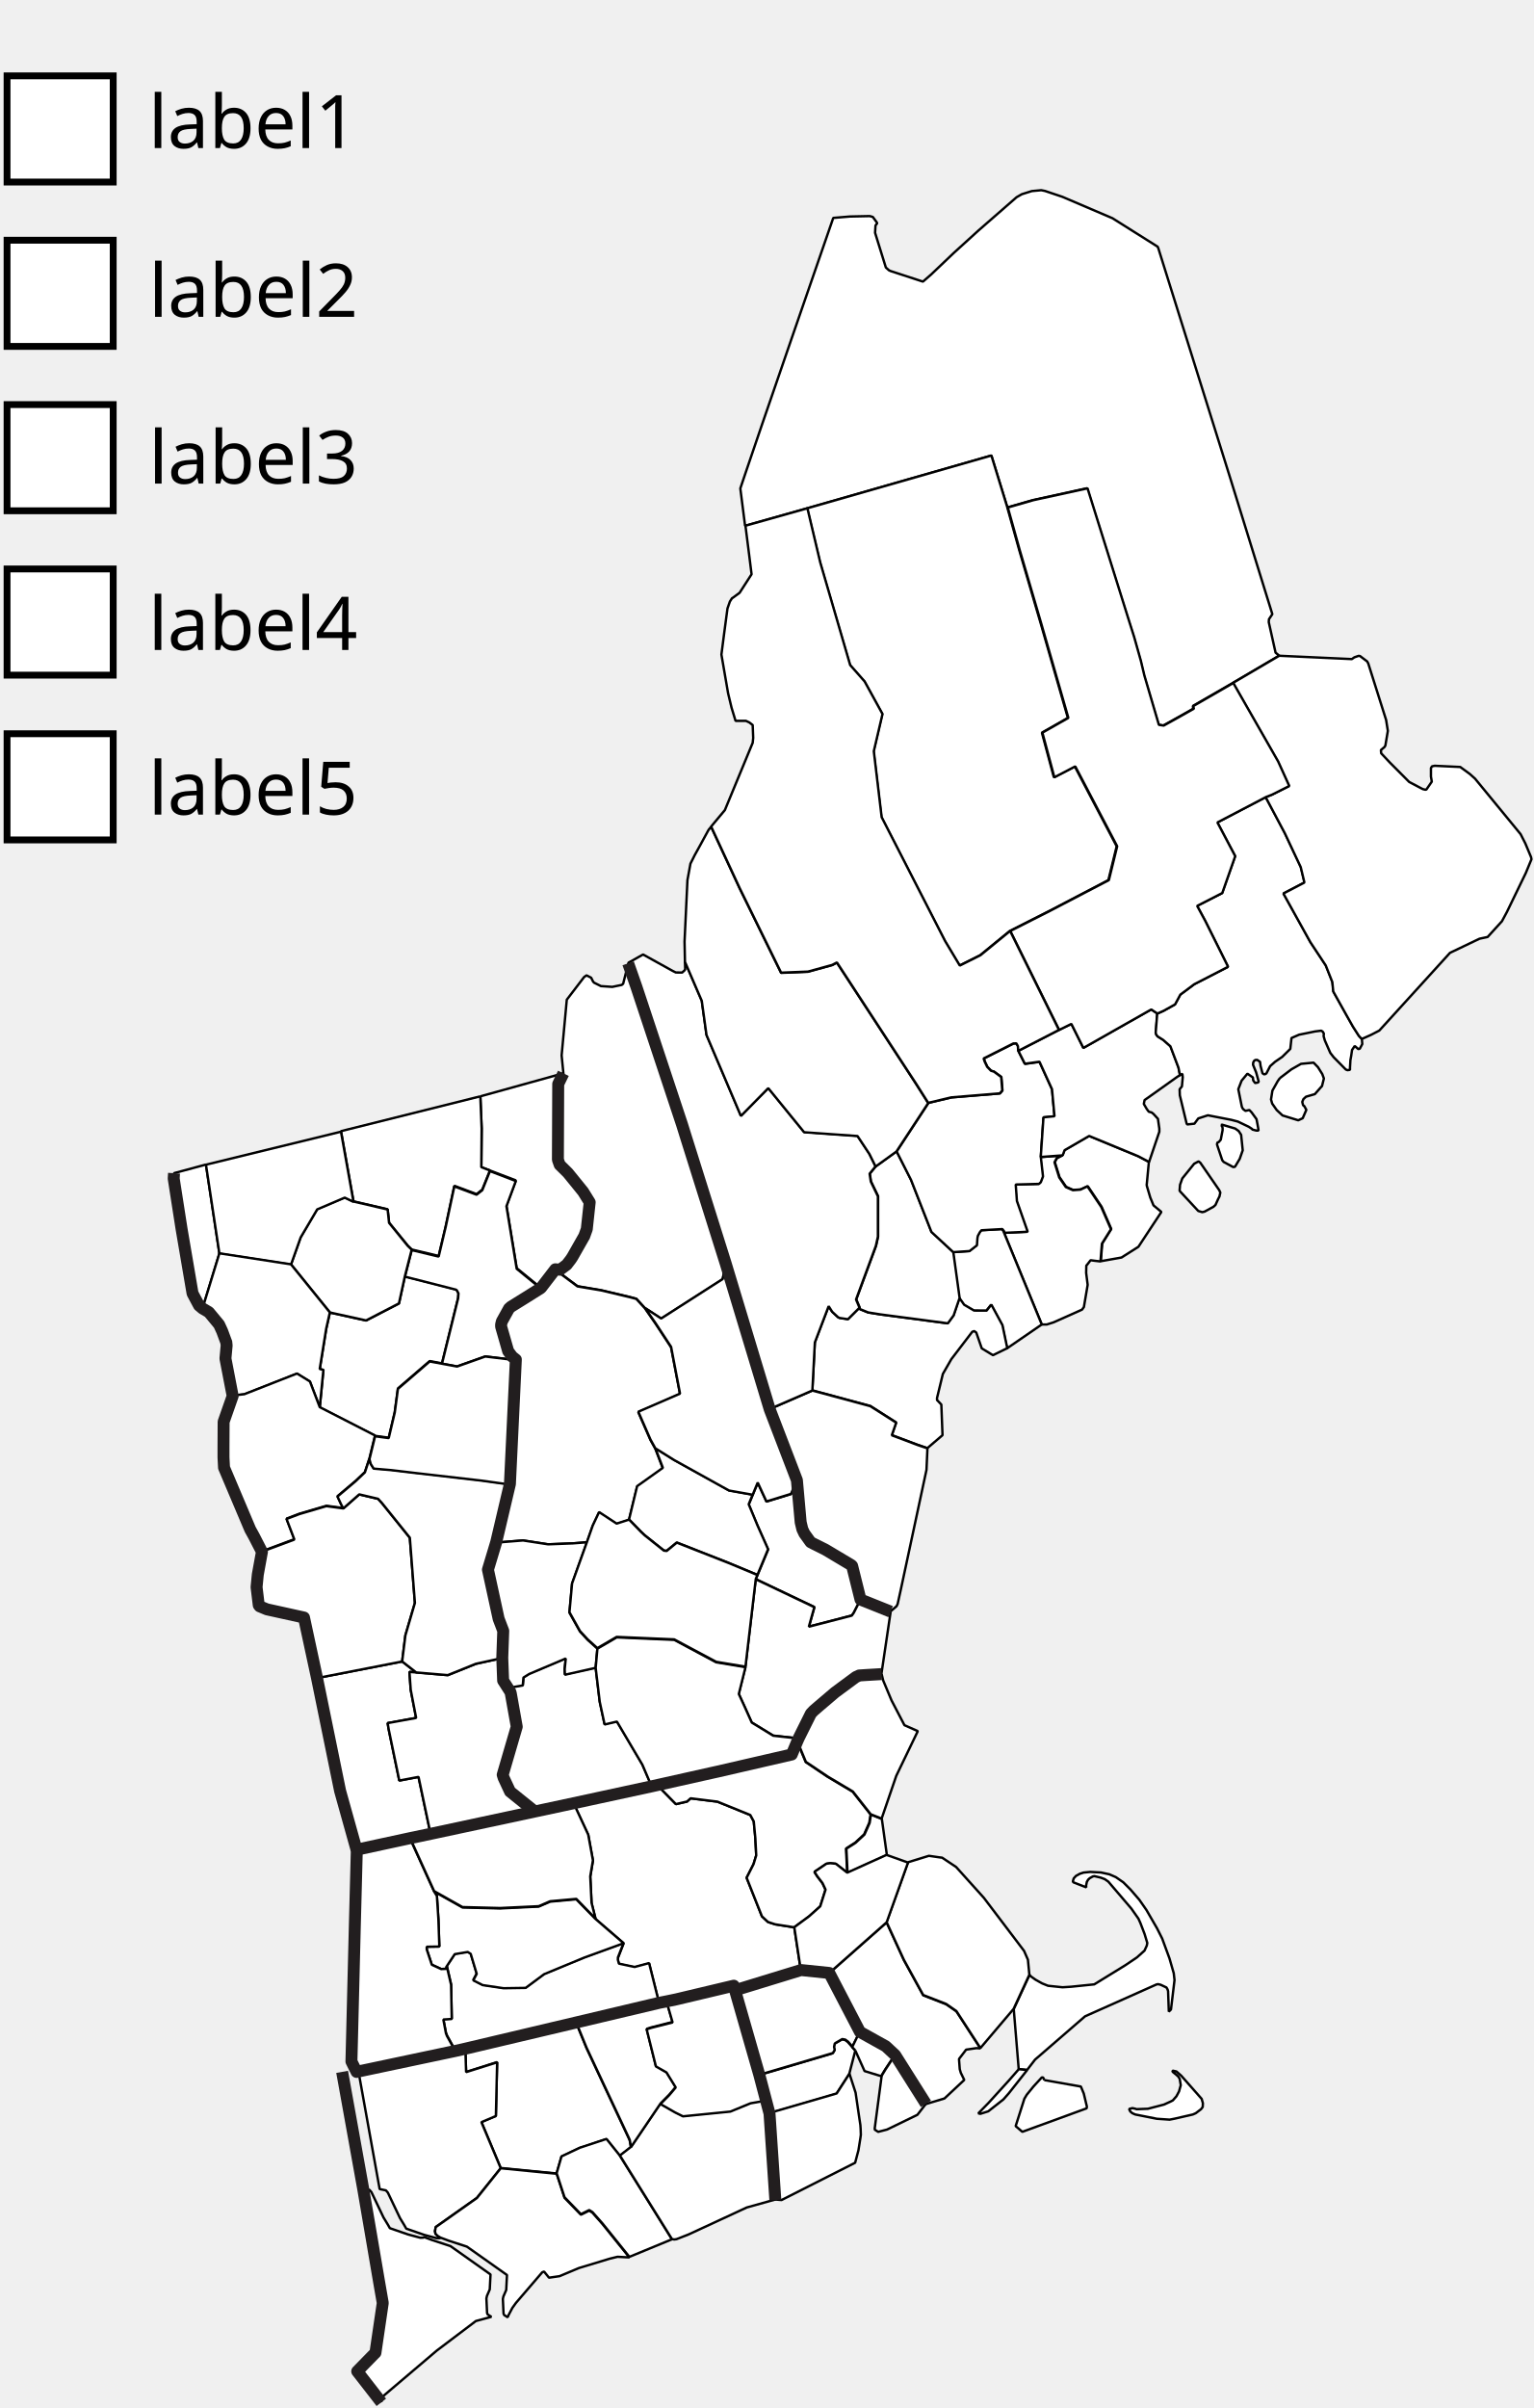
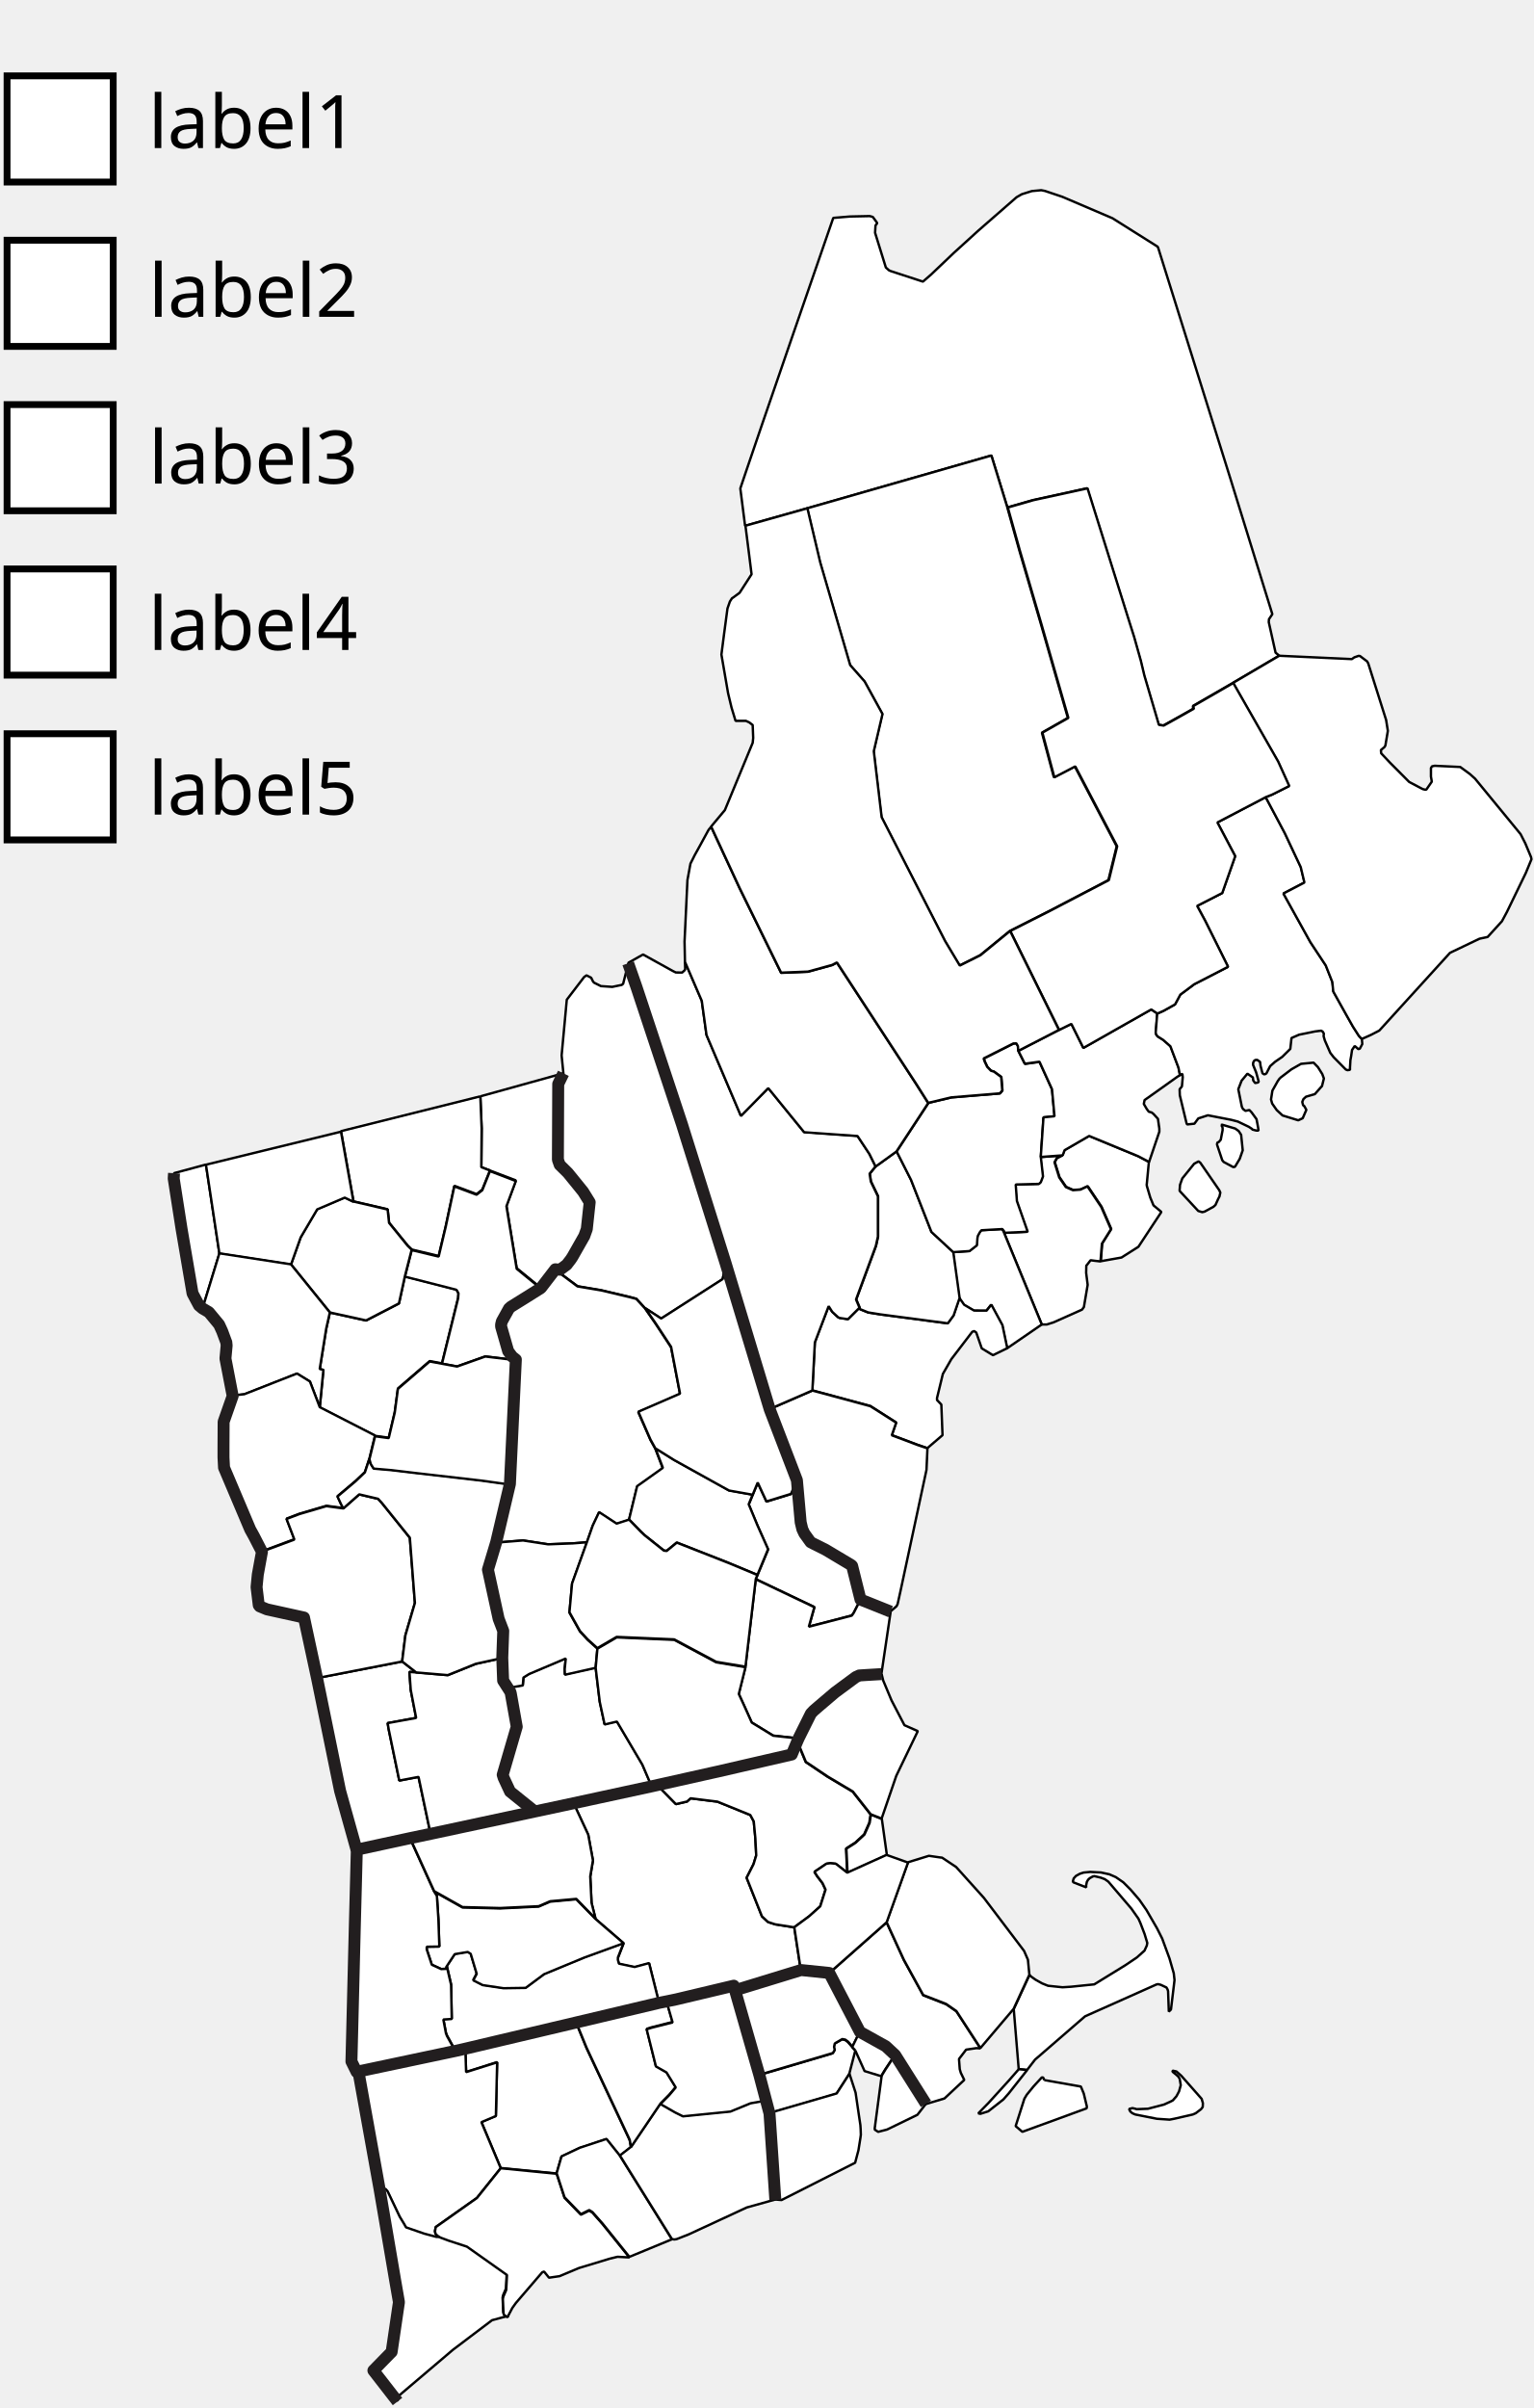
<svg xmlns="http://www.w3.org/2000/svg" id="svg9559" height="293" width="186.6" version="1.0">
  <path id="CT_Hartford" style="stroke-linejoin:bevel;stroke:#000;stroke-width:.291;fill:#fff" d="m56.64 249.3 13.48-3.187 1.26 3.082 5.166 11.02 0.093 0.207 0.157 0.867-1.35 1.051-1.638-2.046-3.257 1.077-2.215 1.048-0.591 2.046-6.807-0.669-2.349-5.599 1.761-0.748 0.154-6.533-3.777 1.193-0.09-2.805">
</path>
  <path id="CT_Litchfield" style="stroke-linejoin:bevel;stroke:#000;stroke-width:.291;fill:#fff" d="m55.43 249.6 1.208-0.274 0.09 2.805 3.777-1.193-0.154 6.533-1.761 0.748 2.349 5.599-2.899 3.62-5.011 3.542-0.09 0.501 0.061 0.311 0.238 0.239 0.355 0.221-0.052 0.079-0.393 0.009-1.499-0.402-2.203-0.762-0.244-0.431-0.527-0.867-1.47-3.085-0.236-0.274-0.762-0.157-2.57-14.27 11.79-2.494">
</path>
-   <path id="CT_Fairfield" style="stroke-linejoin:bevel;stroke:#000;stroke-width:.291;fill:#fff" d="m45.1 271.5-0.89-5.195 0.762 0.157 0.236 0.274 1.47 3.085 0.527 0.867 0.244 0.431 2.203 0.762 1.499 0.402 0.393-0.009 0.052-0.079 1.021 0.381 2.206 0.722 4.877 3.452-0.093 1.822-0.341 0.786-0.067 0.303 0.082 1.787 0.079 0.177 0.448 0.28-1.892 0.512-4.749 3.591-6.516 5.532-0.16 0.306-0.082 0.405-2.933-3.775 2.043-2.087 0.175-0.172 0.89-6.059-0.46-2.648-1.024-6.007">
+   <path id="CT_Fairfield" style="stroke-linejoin:bevel;stroke:#000;stroke-width:.291;fill:#fff" d="m47.07 271.4-0.89-5.195 0.762 0.157 0.236 0.274 1.47 3.085 0.527 0.867 0.244 0.431 2.203 0.762 1.499 0.402 0.393-0.009 0.052-0.079 1.021 0.381 2.206 0.722 4.877 3.452-0.093 1.822-0.341 0.786-0.067 0.303 0.082 1.787 0.079 0.177 0.448 0.28-1.892 0.512-4.749 3.591-6.516 5.532-0.16 0.306-0.082 0.405-2.933-3.775 2.043-2.087 0.175-0.172 0.89-6.059-0.46-2.648-1.024-6.007">
</path>
  <path id="CT_New_Haven" style="stroke-linejoin:bevel;stroke:#000;stroke-width:.291;fill:#fff" d="m67.75 264.5 0.958 2.925 1.993 2.06 1.013-0.5 0.393 0.25 1.219 1.377 3.277 4.068-1.443-0.079-0.917 0.221-3.777 1.144-2.36 0.992-1.286 0.186-0.605-0.748-0.221 0.09-3.201 3.728-0.434 0.605-0.512 0.969-0.035 0.143v0.041l-0.448-0.28-0.079-0.177-0.082-1.787 0.067-0.303 0.341-0.786 0.093-1.822-4.877-3.451-2.206-0.722-1.021-0.381-0.355-0.221-0.239-0.239-0.061-0.311 0.09-0.501 5.011-3.542 2.899-3.62 6.807 0.669">
</path>
  <path id="CT_Middlesex" style="stroke-linejoin:bevel;stroke:#000;stroke-width:.291;fill:#fff" d="m75.45 262.3 6.336 10.17-5.183 2.139-3.277-4.068-1.219-1.377-0.393-0.25-1.013 0.501-1.993-2.06-0.958-2.925 0.591-2.046 2.215-1.048 3.257-1.077 1.638 2.046">
</path>
  <path id="CT_New_London" style="stroke-linejoin:bevel;stroke:#000;stroke-width:.291;fill:#fff" d="m93.65 257.1 0.71 10.53-3.475 0.972-7.072 3.277-1.481 0.579-0.277 0.038-0.273-0.052-6.336-10.17 1.35-1.051 3.58-5.285 1.784 1.021 0.958 0.474 5.771-0.579 2.453-1.007 1.892-0.329 0.416 1.574">
</path>
  <path id="CT_Tolland" style="stroke-linejoin:bevel;stroke:#000;stroke-width:.291;fill:#fff" d="m81.13 243.5 0.731 2.529-2.59 0.655-0.565 0.183 1.126 4.514 1.286 0.733 1.126 1.825-0.797 0.943-1.065 1.077-3.58 5.285-0.157-0.867-0.093-0.207-5.166-11.02-1.26-3.082 10.09-2.389 0.917-0.18">
</path>
  <path id="CT_Windham" style="stroke-linejoin:bevel;stroke:#000;stroke-width:.291;fill:#fff" d="m89.47 242.2 2.954 10.3 0.815 3.096-1.892 0.329-2.453 1.007-5.771 0.579-0.958-0.474-1.784-1.021 1.065-1.077 0.797-0.943-1.126-1.825-1.286-0.733-1.126-4.514 0.565-0.183 2.59-0.655-0.731-2.529 1.155-0.239 7.002-1.665 0.183 0.55">
</path>
  <path id="MA_Worcester" style="stroke-linejoin:bevel;stroke:#000;stroke-width:.291;fill:#fff" d="m80.13 217.2 0.116 0.262 2.02 2.058 1.353-0.314 0.436-0.393 2.186 0.274 1.074 0.131 4.002 1.627 0.422 0.777 0.195 2.046 0.105 2.095-0.326 1.065-0.841 1.653 1.863 4.694 0.733 0.684 0.867 0.285 2.334 0.37 0.797 5.233-8 2.453-0.183-0.55-7.002 1.665-1.155 0.239-0.917 0.18-1.208-4.813-1.758 0.471-1.915-0.405-0.128-0.474 0.009-0.285 0.693-1.772-3.419-2.951-0.486-1.929-0.157-3.213 0.326-1.953-0.573-3.123-1.787-3.844 9.519-2.06 0.803-0.18">
</path>
  <path id="MA_Middlesex" style="stroke-linejoin:bevel;stroke:#000;stroke-width:.291;fill:#fff" d="m97.02 211.9 1.042 2.506 2.674 1.796 3.041 1.81 2.177 2.768-0.157 1.01-0.629 1.414-1.077 1.001-1.126 0.719 0.143 2.951-1.324-1.036-0.079-0.052-0.669-0.064-0.457 0.064-1.458 0.984 0.343 0.538 0.64 0.838 0.37 0.789-0.646 2.034-1.347 1.205-1.813 1.339-2.334-0.37-0.867-0.285-0.733-0.684-1.863-4.694 0.841-1.653 0.326-1.065-0.105-2.095-0.195-2.046-0.422-0.777-4.002-1.627-1.074-0.131-2.186-0.274-0.436 0.393-1.353 0.314-2.02-2.058-0.116-0.262 6.635-1.484 0.407-0.09 0.116-0.025 9.054-2.087 0.678-1.612">
</path>
  <path id="MA_Nantucket" style="stroke-linejoin:bevel;stroke:#000;stroke-width:.291;fill:#fff" d="m142.5 255.7 0.247-0.131 0.436-0.501 0.314-0.588 0.21-0.762-0.128-0.76-0.149-0.262-0.288-0.265-0.265-0.21-0.154-0.131-0.025-0.143 0.486 0.105 0.576 0.509 2.491 2.823 0.149 0.524-0.016 0.393-0.009 0.079-0.198 0.262-0.643 0.486-0.355 0.157-2.226 0.512-0.602 0.116-1.551-0.105-2.637-0.524-0.352-0.157-0.25-0.21-0.145-0.303 0.407-0.105 0.355 0.079 0.157 0.052 1.377-0.052 1.953-0.509 0.841-0.381">
</path>
  <path id="MA_Barnstable" style="stroke-linejoin:bevel;stroke:#000;stroke-width:.291;fill:#fff" d="m125.3 240.3 0.183 0.195 0.553 0.393 0.797 0.445 0.722 0.291 1.761 0.183 1.056-0.067 2.808-0.288 3.792-2.334 1.403-0.946 0.92-0.824 0.282-0.617 0.058-0.317-0.329-1.088-0.512-1.339-0.236-0.524-0.864-1.231-2.803-3.28-0.436-0.303-0.486-0.183-0.774-0.183-0.195 0.041-0.367 0.207-0.201 0.186-0.157 0.277-0.09 0.457 0.025 0.198-1.548-0.602-0.09-0.108 0.105-0.378 0.277-0.303 0.471-0.262 0.457-0.146 0.809-0.079 1.301 0.067 1.027 0.224 0.783 0.341 0.908 0.629 0.864 0.864 1.088 1.26 0.867 1.246 1.298 2.244 0.62 1.234 0.89 2.424 0.518 1.798 0.093 0.827-0.431 3.582-0.262 0.259-0.09-2.491-0.064-0.21-0.134-0.236-0.696-0.329-0.326-0.079-0.198 0.041-8.344 3.722-0.352 0.16-6.076 5.259-0.969 1.26-1.021-0.105-0.605-7.305 1.918-4.159">
</path>
  <path id="MA_Suffolk" style="stroke-linejoin:bevel;stroke:#000;stroke-width:.291;fill:#fff" d="m106 220.8 1.327 0.527 0.614 4.406-4.787 2.162-0.143-2.951 1.126-0.719 1.077-1.001 0.629-1.414 0.157-1.01">
</path>
  <path id="MA_Bristol" style="stroke-linejoin:bevel;stroke:#000;stroke-width:.291;fill:#fff" d="m100.9 240.1 7.005-6.19 2.11 4.601 2.351 4.278 2.791 1.088 1.246 0.864 2.925 4.502-0.498-0.029-1.246 0.183-0.509 0.669-0.306 0.396-0.05 0.09 0.09 1.219 0.128 0.445 0.422 0.867-2.413 2.255-2.284 0.684-3.748-5.943-1.141-1.062-3.137-1.746-3.737-7.174">
</path>
  <path id="MA_Plymouth" style="stroke-linejoin:bevel;stroke:#000;stroke-width:.291;fill:#fff" d="m110.5 226.6 2.555-0.789 1.339 0.195 0.265 0.029 0.221 0.145 1.49 0.995 3.376 3.751 4.889 6.452 0.471 1.077 0.175 1.825-1.918 4.159-4.039 4.761-2.925-4.502-1.246-0.864-2.791-1.088-2.351-4.278-2.11-4.601 2.599-7.267">
</path>
  <path id="MA_Norfolk" style="stroke-linejoin:bevel;stroke:#000;stroke-width:.291;fill:#fff" d="m107.9 225.7 2.613 0.931-2.599 7.267-7.005 6.19-3.44-0.355-0.797-5.233 1.813-1.339 1.347-1.205 0.646-2.034-0.37-0.789-0.64-0.838-0.343-0.538 1.458-0.984 0.457-0.064 0.669 0.064 0.079 0.052 1.324 1.036 4.787-2.162">
</path>
  <path id="MA_Essex" style="stroke-linejoin:bevel;stroke:#000;stroke-width:.291;fill:#fff" d="m107.3 203.7 0.195 0.786 1.01 2.413 1.572 3.018 1.627 0.722-2.622 5.442-1.781 5.198-1.327-0.527-2.177-2.768-3.041-1.81-2.674-1.796-1.042-2.506 0.175-0.396 1.481-2.974 0.355-0.37 0.64-0.55 1.941-1.653 2.529-1.877h0.009l0.215-0.09 0.183-0.093 0.797-0.052 1.932-0.116">
</path>
  <path id="MA_Hampden" style="stroke-linejoin:bevel;stroke:#000;stroke-width:.291;fill:#fff" d="m75.9 236.4-0.693 1.772-0.009 0.285 0.128 0.474 1.915 0.405 1.758-0.471 1.208 4.813-10.09 2.389-13.48 3.187-1.208 0.274-1.024-1.848-0.131-0.341-0.314-1.668 1.024-0.064-0.082-4.159-0.524-2.255 0.972-1.47 1.583-0.262 0.358 0.224 0.733 2.439-0.419 0.786 1.141 0.579 2.544 0.381 2.692-0.041 2.241-1.665 4.892-2.023 4.787-1.743">
</path>
  <path id="MA_Hampshire" style="stroke-linejoin:bevel;stroke:#000;stroke-width:.291;fill:#fff" d="m72.48 233.5 3.419 2.951-4.787 1.743-4.892 2.023-2.241 1.665-2.692 0.041-2.544-0.381-1.141-0.579 0.419-0.786-0.733-2.439-0.358-0.224-1.583 0.262-0.972 1.47-0.09 0.314-0.591 0.025-1.141-0.524-0.617-1.863v-0.329l1.534-0.025-0.116-3.344-0.183-2.808-0.332-0.535 3.454 1.941 4.572 0.116 4.703-0.224 1.385-0.602 3.19-0.288 2.337 2.401">
</path>
  <path id="MA_Berkshire" style="stroke-linejoin:bevel;stroke:#000;stroke-width:.291;fill:#fff" d="m43.4 225.1 6.504-1.406 2.936 6.469 0.332 0.535 0.183 2.808 0.116 3.344-1.534 0.025v0.329l0.617 1.863 1.141 0.524 0.591-0.025 0.09-0.314 0.524 2.255 0.082 4.159-1.024 0.064 0.314 1.668 0.131 0.341 1.024 1.848-11.79 2.494-0.262 0.064-0.629-1.272 0.413-16.55 0.241-9.22">
</path>
  <path id="MA_Franklin" style="stroke-linejoin:bevel;stroke:#000;stroke-width:.291;fill:#fff" d="m65.08 220.4 4.723-1.01 1.787 3.844 0.573 3.123-0.326 1.953 0.157 3.213 0.486 1.929-2.337-2.401-3.19 0.288-1.385 0.602-4.703 0.224-4.572-0.116-3.454-1.941-2.936-6.469 2.494-0.524 12.68-2.715">
</path>
  <path id="MA_Dukes" style="stroke-linejoin:bevel;stroke:#000;stroke-width:.291;fill:#fff" d="m127.1 253.1 4.45 0.786 0.352 0.853 0.378 1.574-0.025 0.224-7.828 2.858-0.815-0.693 1.062-3.332 0.291-0.486 0.812-0.998 1.019-1.112 0.16 0.009 0.146 0.314m-2.087-1.219-2.241 2.835-0.658 0.745-1.836 1.443-0.958 0.303-0.259-0.052 1.269-1.298 2.468-2.715 1.193-1.365 1.021 0.105">
</path>
  <path id="ME_Aroostook" style="stroke-linejoin:bevel;stroke:#000;stroke-width:.291;fill:#fff" d="m122.6 61.75-1.944-6.321-22.43 6.426-7.543 2.124-0.565-4.432-0.012-0.116 0.029-0.093 0.681-2.02 1.912-5.614 3.702-10.76 4.985-14.43 2.031-0.169 2.415-0.052 0.367 0.105 0.442 0.602 0.093 0.16-0.183 0.247-0.025 0.041-0.052 0.876 1.312 4.226 0.381 0.341 0.21 0.093 3.923 1.283 1.007-0.876 2.73-2.599 3.015-2.741 4.645-4.054 0.643-0.367 1.219-0.381 1.141-0.105 0.46 0.093 2.098 0.707 6.111 2.61 5.497 3.463 0.079 0.183 8.748 27.95 5.131 16.58-0.41 0.614-0.025 0.355 0.827 3.713 0.445 0.367-5.649 3.318-4.843 2.794-0.009 0.131 0.064 0.195-1.788 1.013-1.889 1.048-0.588-0.09-1.77-6.01-0.422-1.769-0.812-2.884-0.789-2.494-4.892-15.62-6.597 1.441-3.105 0.89">
</path>
  <path id="ME_Piscataquis" style="stroke-linejoin:bevel;stroke:#000;stroke-width:.291;fill:#fff" d="m122.6 61.75 1.467 5.247 2.622 8.946 3.28 11.41-3.16 1.796 1.455 5.43 2.546-1.327 5.099 9.72-1.01 4.118-7.107 3.713-4.895 2.479-3.606 2.951-2.517 1.26-1.784-2.977-7.727-15.08-0.955-8.029 1.059-4.525-2.177-3.961-1.758-1.993-3.646-12.5-1.557-6.574 22.43-6.426 1.944 6.321">
</path>
  <path id="ME_Knox" style="stroke-linejoin:bevel;stroke:#000;stroke-width:.291;fill:#fff" d="m148.3 145.8-0.367 0.815-0.247 0.224-1.077 0.588-0.288 0.067-0.483-0.146-2.203-2.372-0.07-0.105 0.055-0.71 0.277-0.774 1.441-1.784 0.535-0.288 0.21 0.157 2.299 3.332 0.14 0.303-0.108 0.495-0.114 0.198m-18.99-5.233 0.236-0.629 2.989-1.732 5.969 2.465 1.324 0.696-0.248 2.625-0.02 0.154 0.02 0.16 0.416 1.403 0.393 0.957 0.96 0.8-2.794 4.237-2.06 1.31-2.52 0.448 0.175-2.165 1.1-1.758-1.179-2.701-1.682-2.509-0.853 0.396-0.917 0.067-0.864-0.381-0.803-1.17-0.576-1.848 0.265-0.483 0.669-0.343">
</path>
  <path id="ME_Lincoln" style="stroke-linejoin:bevel;stroke:#000;stroke-width:.291;fill:#fff" d="m122.2 150 2.808-0.128-1.312-3.74-0.146-2.008 2.835-0.076 0.221-0.21 0.265-0.696-0.265-2.349 2.666-0.198-0.669 0.343-0.265 0.483 0.576 1.848 0.803 1.17 0.864 0.381 0.917-0.067 0.853-0.396 1.682 2.509 1.179 2.701-1.1 1.758-0.175 2.165-0.681-0.079-0.524-0.067-0.405 0.524-0.114 0.131-0.02 0.882 0.183 1.455-0.457 2.701-0.224 0.314-3.463 1.548-0.827 0.262h-0.617l-4.589-11.16">
</path>
  <path id="ME_Sagadahoc" style="stroke-linejoin:bevel;stroke:#000;stroke-width:.291;fill:#fff" d="m122.2 150 4.589 11.16-4.237 2.913-0.588-2.805-1.35-2.494-0.579 0.733-1.519-0.009-1.211-0.71-0.588-0.838-0.771-5.599 1.991-0.131 0.893-0.698 0.064-0.89 0.052-0.262 0.236-0.434 0.195-0.248 2.544-0.146 0.201 0.25 0.079 0.207">
</path>
  <path id="ME_Cumberland" style="stroke-linejoin:bevel;stroke:#000;stroke-width:.291;fill:#fff" d="m104.6 159.1-0.016 0.079 0.079 0.116 0.972 0.393 1.484 0.239 8.21 1.086 0.707-0.969 0.722-2.124 0.588 0.838 1.211 0.71 1.519 0.009 0.579-0.733 1.35 2.494 0.588 2.805-1.743 0.853-1.362-0.827-0.669-1.929-0.253-0.18-0.236 0.09-2.544 3.329-1.033 1.799-0.71 2.925v0.25l0.524 0.55 0.145 3.725-1.839 1.574-1.164-0.393-3.175-1.196 0.535-1.534-3.143-2.005-7.06-1.903 0.303-5.85 1.679-4.406 0.431 0.681 0.71 0.658 0.183 0.09 1.024 0.157 1.406-1.403">
</path>
  <path id="ME_York" style="stroke-linejoin:bevel;stroke:#000;stroke-width:.291;fill:#fff" d="m98.87 169.2 7.06 1.903 3.143 2.005-0.535 1.534 3.175 1.196 1.164 0.393-0.116 2.61-3.163 14.75-0.352 1.589-0.131 0.262-0.698 0.602-3.67-1.47-1.019-4.092-0.082-0.09-3.172-1.892-1.315-0.655-0.483-0.25-0.762-1.059-0.248-0.527-0.201-0.838-0.457-5.116-3.306-8.617 5.169-2.244">
</path>
  <path id="ME_Androscoggin" style="stroke-linejoin:bevel;stroke:#000;stroke-width:.291;fill:#fff" d="m106.6 141.9 2.532-1.825 1.758 3.475 2.477 6.321 2.654 2.456 0.771 5.599-0.722 2.124-0.707 0.969-8.21-1.086-1.484-0.239-0.972-0.393-0.079-0.116 0.016-0.079-0.422-0.998 2.413-6.53 0.248-1.118v-4.907l-0.864-1.793-0.145-0.96 0.736-0.902">
</path>
  <path id="ME_Oxford" style="stroke-linejoin:bevel;stroke:#000;stroke-width:.291;fill:#fff" d="m83.37 117 2.046 4.749 0.576 4.159 4.188 9.848 3.329-3.382 4.368 5.363 6.493 0.46 1.443 2.177 0.76 1.537-0.736 0.902 0.146 0.96 0.864 1.793v4.907l-0.248 1.118-2.413 6.53 0.422 0.998-1.406 1.403-1.024-0.157-0.183-0.09-0.71-0.658-0.431-0.681-1.679 4.406-0.303 5.85-5.169 2.244-5.361-17.75-4.921-15.65-0.393-1.26-5.55-16.74-1.01-2.884 1.798-1.01 3.62 2.005 0.367 0.183 0.762 0.009h0.009l0.314-0.288 0.055-0.143-0.029-0.92">
</path>
  <path id="ME_Kennebec" style="stroke-linejoin:bevel;stroke:#000;stroke-width:.291;fill:#fff" d="m113 134.2 2.805-0.669 5.905-0.486 0.3-0.352-0.134-1.641-0.89-0.655-0.352-0.105-0.46-0.474-0.303-0.629-0.131-0.393 3.62-1.825 0.367-0.009 0.186 0.341 0.035 0.576 0.794 1.574 1.778-0.248 1.525 3.344 0.303 3.291-1.342 0.131-0.329 4.828 0.265 2.349-0.265 0.696-0.221 0.21-2.835 0.076 0.146 2.008 1.312 3.74-2.808 0.128-0.079-0.206-0.201-0.25-2.544 0.146-0.195 0.247-0.236 0.434-0.052 0.262-0.064 0.89-0.893 0.698-1.991 0.131-2.654-2.456-2.477-6.321-1.758-3.475 3.871-5.902">
</path>
  <path id="ME_Waldo" style="stroke-linejoin:bevel;stroke:#000;stroke-width:.291;fill:#fff" d="m128.9 125.3 1.496-0.736 1.458 2.925 8.262-4.682 0.748 0.498-0.186 2.337 0.055 0.21 0.166 0.236 0.687 0.431 0.882 0.777 0.981 2.596 0.143 0.722 0.025 0.21-0.326 0.195-2.817 2.008-1.17 0.827-0.093 0.474 0.352 0.602 0.253 0.341 0.352 0.093 0.224 0.183 0.538 0.588 0.169 1.193v0.381l-1.246 3.673-1.324-0.696-5.969-2.465-2.989 1.732-0.236 0.629-2.666 0.198 0.329-4.828 1.342-0.131-0.303-3.291-1.525-3.344-1.778 0.248-0.794-1.574 4.959-2.555">
</path>
  <path id="ME_Hancock" style="stroke-linejoin:bevel;stroke:#000;stroke-width:.291;fill:#fff" d="m148.6 136.9 0.131-0.052 0.224 0.064 1.377 0.407 0.422 0.303 0.3 0.457 0.195 1.889-0.364 1.036-0.541 0.905-0.079 0.079-0.183 0.013-1.152-0.617-0.172-0.21-0.602-1.796-0.038-0.146 0.05-0.21 0.172-0.067 0.236-0.277 0.224-1.164v-0.265l-0.067-0.233-0.131-0.119m7.177-5.719 1.394-1.062 1.173-0.669 1.525-0.146 0.025 0.025 0.509 0.524 0.527 0.841 0.195 0.538-0.221 0.89-0.012 0.041-0.105 0.105-0.76 0.864-1.077 0.314-0.314 0.291-0.143 0.341 0.084 0.352 0.073 0.116 0.079 0.029 0.262 0.471-0.445 1.021-0.541 0.25-1.912-0.588-0.71-0.658-0.55-0.786-0.143-0.501 0.169-1.074 0.655-1.167 0.265-0.367m-14.94-7.846 0.736-0.326 1.414-0.789 0.646-1.193 1.688-1.26 4.121-2.124-2.782-5.588-0.984-1.822 3.056-1.563 1.577-4.485-2.168-4.106 5.916-3.094 2.334 4.391 1.941 4.132 0.448 1.877-2.558 1.336 3.28 5.916 1.874 2.835 0.8 2.02 0.116 1.152 1.612 2.887 0.777 1.377 0.722 1.129 0.341 0.367 0.052 0.643-0.303 0.565-0.183 0.05-0.143-0.131-0.291-0.248-0.326 0.483-0.105 0.725-0.093 0.509-0.038 0.669-0.013 0.21v0.303l-0.3 0.041h-0.012l-0.198-0.079-1.478-1.496-0.41-0.527-0.666-1.519-0.146-0.512 0.025-0.329-0.146-0.236-0.183-0.105-0.748 0.093-1.019 0.21-0.911 0.183-0.928 0.405-0.146 1.324-0.984 0.972-0.879 0.605-0.591 0.524-0.445 0.864-0.116 0.093-0.175 0.038-0.195-0.131-0.236-0.905-0.061-0.483-0.346-0.239-0.236 0.013-0.154 0.116-0.096 0.198-0.023 0.262 0.378 0.931 0.317 1.141-0.105 0.093-0.332 0.064-0.236-0.326-0.035-0.355-0.669-0.46-0.71 0.856-0.399 1.036 0.425 2.11 0.064 0.157 0.105 0.157 0.277 0.21 0.474-0.105 0.274 0.288 0.591 0.815 0.041 0.183 0.169 0.905 0.041 0.314h-0.259l-0.503-0.131-0.023-0.067-0.396-0.262-1.336-0.64-0.815-0.212-2.829-0.55-1.17 0.381-0.471 0.64-0.885 0.093-0.076-0.157-0.815-3.385-0.025-0.733 0.07-0.093 0.21-0.262 0.102-1.115-0.05-0.419-0.306 0.183-0.025-0.21-0.143-0.722-0.981-2.596-0.882-0.777-0.687-0.431-0.166-0.236-0.055-0.21 0.186-2.337">
</path>
  <path id="ME_Washington" style="stroke-linejoin:bevel;stroke:#000;stroke-width:.291;fill:#fff" d="m155.7 79.79 8.83 0.407 0.303-0.212 0.524-0.183 0.169 0.025 0.867 0.655 0.131 0.236 2.177 6.888 0.21 1.324-0.3 1.784-0.107 0.183-0.437 0.367 0.032 0.396 1.059 1.126 2.351 2.36 1.545 0.815 0.052 0.025 0.093 0.041 0.274 0.064 0.131-0.025 0.658-0.958-0.105-0.617v-1.036l0.131-0.21 0.326-0.067 3.096 0.146h0.013l1.152 0.841 0.646 0.576 5.547 6.755 0.576 1.129 0.696 1.665 0.052 0.262-0.693 1.679-2.296 4.735-0.605 1.129-1.743 1.915-0.987 0.21-3.591 1.717-8.603 9.458-1.039 0.538-0.879 0.393-0.236 0.079-0.341-0.367-0.722-1.129-0.777-1.377-1.612-2.887-0.116-1.152-0.8-2.02-1.874-2.835-3.28-5.916 2.558-1.336-0.448-1.877-1.941-4.132-2.334-4.392 0.736-0.288 2.095-1.051-1.35-2.977-5.465-9.563 5.649-3.318">
</path>
  <path id="ME_Penobscot" style="stroke-linejoin:bevel;stroke:#000;stroke-width:.291;fill:#fff" d="m150.1 83.1 5.465 9.563 1.35 2.977-2.095 1.051-0.736 0.288-5.916 3.094 2.168 4.106-1.577 4.485-3.056 1.563 0.984 1.822 2.782 5.588-4.121 2.124-1.688 1.26-0.646 1.193-1.414 0.789-0.736 0.326-0.748-0.498-8.262 4.682-1.458-2.925-1.496 0.736-5.943-12.04 4.895-2.48 7.107-3.713 1.01-4.118-5.099-9.72-2.546 1.327-1.455-5.43 3.16-1.796-3.28-11.41-2.622-8.946-1.467-5.247 3.105-0.89 6.597-1.441 4.892 15.62 0.789 2.494 0.812 2.884 0.422 1.769 1.769 6.01 0.588 0.09 1.889-1.048 1.787-1.013-0.064-0.195 0.009-0.131 4.843-2.794">
</path>
  <path id="ME_Franklin" style="stroke-linejoin:bevel;stroke:#000;stroke-width:.291;fill:#fff" d="m86.55 100.6 3.466 7.476 5.049 10.3 3.265-0.131 2.951-0.812 0.576-0.303 9.633 14.75 1.481 2.337-3.871 5.902-2.532 1.825-0.76-1.537-1.443-2.177-6.493-0.46-4.368-5.364-3.329 3.382-4.188-9.848-0.576-4.159-2.046-4.749-0.025-1.257-0.025-1.208 0.352-7.476 0.367-2.005 0.239-0.474 0.274-0.55 0.646-1.167 0.992-1.822 0.082-0.134 0.285-0.341">
</path>
  <path id="ME_Somerset" style="stroke-linejoin:bevel;stroke:#000;stroke-width:.291;fill:#fff" d="m98.27 61.85 1.557 6.574 3.646 12.5 1.758 1.993 2.177 3.961-1.059 4.525 0.955 8.029 7.727 15.08 1.784 2.977 2.517-1.26 3.606-2.951 5.943 12.04-4.959 2.555-0.035-0.576-0.186-0.341-0.367 0.009-3.62 1.825 0.131 0.393 0.303 0.629 0.46 0.474 0.352 0.105 0.89 0.655 0.134 1.641-0.3 0.352-5.905 0.486-2.805 0.669-1.481-2.337-9.633-14.75-0.576 0.303-2.951 0.812-3.265 0.131-5.049-10.3-3.466-7.476 0.212-0.262 1.458-1.746 3.385-8.183 0.061-0.602-0.061-1.563-0.407-0.314-0.419-0.195h-1.26l-0.486-1.603-0.422-1.755-0.812-4.709 0.329-2.546 0.407-3.056 0.012-0.038 0.285-0.815 0.253-0.393 0.035-0.025 0.07-0.038 0.824-0.605 1.455-2.255-0.3-2.401-0.445-3.504 7.543-2.124">
</path>
  <path id="NH_Coos" style="stroke-linejoin:bevel;stroke:#000;stroke-width:.291;fill:#fff" d="m76.47 117.2 1.01 2.884 5.55 16.74 0.393 1.26 4.921 15.65-0.384 1.927-7.488 4.802-1.967-1.283-1.062-1.155-0.789-0.21-3.486-0.827-2.881-0.486-2.695-2.008 0.562 0.052 0.841-0.617 0.067-0.102 0.367-0.474 0.154-0.224 0.107-0.169 1.298-2.282 0.131-0.224v-0.009l0.303-0.841 0.352-3.265-0.681-1.1-0.116-0.186-0.658-0.815-1.205-1.481-0.987-0.972-0.221-0.626 0.038-9.211 0.631-1.298-0.221-2.229 0.629-6.781 2.11-2.756 0.291-0.206 0.562 0.288 0.236 0.469 0.119 0.134 0.841 0.419 1.377 0.093 1.152-0.238 0.172-0.143 0.629-2.491">
</path>
  <path id="NH_Grafton" style="stroke-linejoin:bevel;stroke:#000;stroke-width:.291;fill:#fff" d="m65.83 156.8 1.758-2.282 2.695 2.008 2.881 0.486 3.486 0.827 0.789 0.21 1.062 1.155 1.289 1.86 1.886 2.872 1.088 5.692-5.075 2.203 1.478 3.385 0.591 1.062 0.92 2.401-3.134 2.232-0.984 4.051-1.51 0.486-2.136-1.403-0.774 1.638-0.696 1.979-1.723 0.134-3.012 0.116-3.056-0.471-3.254 0.262 1.665-7.069 0.722-15.14-0.445-0.355-0.489-0.658-0.861-3.003v-0.236l0.09-0.381 0.879-1.586 0.082-0.064 0.137-0.131 1.816-1.129 1.836-1.155">
</path>
  <path id="NH_Strafford" style="stroke-linejoin:bevel;stroke:#000;stroke-width:.291;fill:#fff" d="m91.61 181.9 0.614-1.484 1.062 2.296 2.989-0.917 0.736-1.705 0.457 5.116 0.201 0.838 0.248 0.527 0.762 1.059 0.483 0.25 1.315 0.655 3.172 1.892 0.082 0.09 1.019 4.092-0.827 1.615-0.236 0.341-5.233 1.353 0.669-2.378-7.136-3.396 0.198-0.471 1.298-3.123-1.298-2.913-1.062-2.558 0.486-1.179">
</path>
  <path id="NH_Rockingham" style="stroke-linejoin:bevel;stroke:#000;stroke-width:.291;fill:#fff" d="m108.4 196.1-1.135 7.648-1.932 0.116-0.797 0.052-0.183 0.093-0.215 0.09h-0.009l-2.529 1.877-1.941 1.653-0.64 0.55-0.355 0.37-1.481 2.974-3.096-0.341-2.61-1.601-0.92-2.046-0.655-1.429 0.815-3.265 1.257-10.68 7.136 3.396-0.669 2.378 5.233-1.353 0.236-0.341 0.827-1.615 3.67 1.47">
</path>
  <path id="NH_Cheshire" style="stroke-linejoin:bevel;stroke:#000;stroke-width:.291;fill:#fff" d="m61.24 204.5 0.777 0.797 1.612-0.273 0.079-0.958 0.696-0.434 4.458-1.889-0.134 1.312 0.029 0.666 3.737-0.838 0.498 4.147 0.591 2.741 1.496-0.355 3.099 5.247 1.15 2.686-9.519 2.06-4.723 1.01-3-2.413-0.777-1.668-0.119-0.378 1.708-5.85-0.716-4.013-0.058-0.224-0.882-1.377">
</path>
  <path id="NH_Sullivan" style="stroke-linejoin:bevel;stroke:#000;stroke-width:.291;fill:#fff" d="m60.4 187.7 3.254-0.262 3.056 0.471 3.012-0.116 1.723-0.134-1.819 5.064-0.317 3.504 1.283 2.293 0.931 1.01 1.182 1.065-0.213 2.346-3.737 0.838-0.029-0.666 0.134-1.312-4.458 1.889-0.696 0.434-0.079 0.958-1.612 0.273-0.777-0.797-0.105-2.768 0.119-3.28-0.562-1.47-1.301-5.98 1.01-3.358">
</path>
  <path id="NH_Hillsborough" style="stroke-linejoin:bevel;stroke:#000;stroke-width:.291;fill:#fff" d="m72.71 200.6 2.346-1.365 7.005 0.3 5.102 2.73 3.571 0.591-0.815 3.265 0.655 1.429 0.92 2.046 2.61 1.601 3.096 0.341-0.175 0.396-0.678 1.612-9.054 2.087-0.116 0.025-0.407 0.09-6.635 1.484-0.803 0.18-1.15-2.686-3.099-5.247-1.496 0.355-0.591-2.741-0.498-4.147 0.212-2.346">
</path>
  <path id="NH_Belknap" style="stroke-linejoin:bevel;stroke:#000;stroke-width:.291;fill:#fff" d="m79.76 176.2 2.308 1.443 6.664 3.699 2.875 0.512-0.486 1.179 1.062 2.558 1.298 2.913-1.298 3.123-3.53-1.47-6.283-2.468-1.231 1.013-0.341-0.041-2.337-1.863-0.46-0.434-1.441-1.481 0.984-4.051 3.134-2.232-0.92-2.401">
</path>
  <path id="NH_Merrimack" style="stroke-linejoin:bevel;stroke:#000;stroke-width:.291;fill:#fff" d="m76.56 184.9 1.441 1.481 0.46 0.434 2.337 1.863 0.341 0.041 1.231-1.013 6.283 2.468 3.53 1.47-0.198 0.471-1.257 10.68-3.571-0.591-5.102-2.73-7.005-0.3-2.346 1.365-1.182-1.065-0.931-1.01-1.283-2.293 0.317-3.504 1.819-5.064 0.696-1.979 0.774-1.638 2.136 1.403 1.51-0.486">
</path>
  <path id="NH_Carroll" style="stroke-linejoin:bevel;stroke:#000;stroke-width:.291;fill:#fff" d="m88.34 153.7 5.361 17.75 3.306 8.617-0.736 1.705-2.989 0.917-1.062-2.296-0.614 1.484-2.875-0.512-6.664-3.699-2.308-1.443-0.591-1.062-1.478-3.385 5.075-2.203-1.088-5.692-1.886-2.872-1.289-1.86 1.967 1.283 7.488-4.802 0.384-1.927">
</path>
  <path id="RI_Kent" style="stroke-linejoin:bevel;stroke:#000;stroke-width:.291;fill:#fff" d="m104.1 249.5-0.748 2.884-1.551 2.401-8.183 2.375-0.416-1.574-0.815-3.096 8.879-2.622 0.079-0.041 0.21-0.355-0.079-0.378 0.079-0.381 0.082-0.079 0.838-0.486 0.367 0.067 0.341 0.25 0.538 0.617 0.381 0.419">
</path>
  <path id="RI_Providence" style="stroke-linejoin:bevel;stroke:#000;stroke-width:.291;fill:#fff" d="m97.47 239.7 3.44 0.355 3.737 7.174-0.89 1.813-0.538-0.617-0.341-0.25-0.367-0.067-0.838 0.486-0.082 0.079-0.079 0.381 0.079 0.378-0.21 0.355-0.079 0.041-8.879 2.622-2.954-10.3 8-2.453">
</path>
  <path id="RI_Bristol" style="stroke-linejoin:bevel;stroke:#000;stroke-width:.291;fill:#fff" d="m104.1 249.5-0.381-0.419 0.89-1.813 3.137 1.746 1.141 1.062-1.141 1.72-0.419 0.693-0.044 0.146-2.058-0.631-1.126-2.503">
</path>
  <path id="RI_Newport" style="stroke-linejoin:bevel;stroke:#000;stroke-width:.291;fill:#fff" d="m108.9 250.1 3.748 5.943-0.995 1.283-3.699 1.796-1.074 0.277-0.407-0.262-0.011-0.169 0.827-6.271 0.009-0.038 0.044-0.146 0.419-0.693 1.141-1.72">
</path>
  <path id="RI_Washington" style="stroke-linejoin:bevel;stroke:#000;stroke-width:.291;fill:#fff" d="m93.65 257.1 8.183-2.375 1.551-2.401 0.748 2.311 0.405 2.753 0.177 1.182 0.032 0.469 0.025 0.71-0.05 0.381-0.242 1.507-0.402 1.522-8.958 4.537-0.762-0.064-0.71-10.53">
</path>
  <path id="VT_Essex" style="stroke-linejoin:bevel;stroke:#000;stroke-width:.291;fill:#fff" d="m58.46 133.4 10.12-2.808-0.631 1.298-0.038 9.211 0.221 0.626 0.987 0.972 1.205 1.481 0.658 0.815 0.116 0.186 0.681 1.1-0.352 3.265-0.303 0.841v0.009l-0.131 0.224-1.298 2.282-0.108 0.169-0.154 0.224-0.367 0.474-0.067 0.102-0.841 0.617-0.562-0.052-1.758 2.282-2.951-2.412-1.246-7.607 1.141-3.07-3.149-1.205-1.051-0.407 0.041-4.709-0.16-3.908">
</path>
  <path id="VT_Orleans" style="stroke-linejoin:bevel;stroke:#000;stroke-width:.291;fill:#fff" d="m58.46 133.4 0.16 3.908-0.041 4.709 1.051 0.407-0.931 2.322-0.696 0.55-2.706-1.013-1.045 4.895-0.864 3.644-3.28-0.786-0.483-0.471-2.27-2.794-0.175-1.627-4.156-0.969-1.522-8.539 16.96-4.237">
</path>
  <path id="VT_Bennington" style="stroke-linejoin:bevel;stroke:#000;stroke-width:.291;fill:#fff" d="m50.66 203.5-0.829-0.067 0.157 2.191 0.658 3.411-3.466 0.629 0.131 0.786 1.286 6.205 2.34-0.445 1.467 6.938-2.494 0.524-6.504 1.406-2.008-7.188-2.805-13.71 10.36-2.02 1.708 1.339">
</path>
  <path id="VT_Grand_Isle" style="stroke-linejoin:bevel;stroke:#000;stroke-width:.291;fill:#fff" d="m25.07 141.7 1.638 10.83-2.046 6.679-0.434-0.367-0.786-1.47-1.336-7.831-0.96-6.152 0.041-0.643 3.882-1.048">
</path>
  <path id="VT_Washington" style="stroke-linejoin:bevel;stroke:#000;stroke-width:.291;fill:#fff" d="m49.28 155.3 6.216 1.586 0.105 0.082 0.198 0.367-0.041 0.602-1.964 7.951-1.496-0.277-3.868 3.332-0.384 2.869-0.736 3.123-1.662-0.224-6.731-3.449 0.448-4.563-0.448-0.105 0.789-4.907 0.445-1.979 4.406 0.969 4.002-2.072 0.722-3.306">
</path>
  <path id="VT_Caledonia" style="stroke-linejoin:bevel;stroke:#000;stroke-width:.291;fill:#fff" d="m59.63 142.5 3.149 1.205-1.141 3.07 1.246 7.607 2.951 2.413-1.836 1.155-1.816 1.129-0.137 0.131-0.082 0.064-0.879 1.586-0.09 0.381v0.236l0.861 3.003 0.489 0.658 0.445 0.355-3.725-0.448-3.437 1.219-1.833-0.338 1.964-7.951 0.041-0.602-0.198-0.367-0.105-0.082-6.216-1.586 0.827-3.227 3.28 0.786 0.864-3.644 1.045-4.895 2.706 1.013 0.696-0.55 0.931-2.322">
</path>
  <path id="VT_Lamoille" style="stroke-linejoin:bevel;stroke:#000;stroke-width:.291;fill:#fff" d="m43.02 146.2 4.156 0.969 0.175 1.627 2.27 2.794 0.483 0.471-0.827 3.227-0.722 3.306-4.002 2.072-4.406-0.969-4.735-5.852 1.179-3.318 2.011-3.411 3.355-1.429 1.062 0.512">
</path>
  <path id="VT_Franklin" style="stroke-linejoin:bevel;stroke:#000;stroke-width:.291;fill:#fff" d="m41.5 137.7 1.522 8.539-1.062-0.512-3.355 1.429-2.011 3.411-1.179 3.318-8.71-1.339-1.638-10.83 16.43-4.013">
</path>
  <path id="VT_Chittenden" style="stroke-linejoin:bevel;stroke:#000;stroke-width:.291;fill:#fff" d="m26.7 152.5 8.71 1.339 4.735 5.852-0.445 1.979-0.789 4.907 0.448 0.105-0.448 4.563-1.193-3.123-1.574-0.969-6.411 2.517-1.417 0.157-0.879-4.563 0.145-1.574-0.041-0.407-0.015-0.022-0.486-1.313-0.375-0.815-1.248-1.508-0.762-0.445 2.046-6.679">
</path>
  <path id="VT_Addison" style="stroke-linejoin:bevel;stroke:#000;stroke-width:.291;fill:#fff" d="m28.32 169.8 1.417-0.157 6.411-2.517 1.574 0.969 1.193 3.123 6.731 3.449-0.684 2.794-0.55 1.656-1.144 1.088-2.191 1.848 0.463 0.998 0.25 0.445-2.06-0.277-3.265 0.957-1.586 0.602 0.955 2.506-3.949 1.47-0.972-1.889-0.457-0.827-3.128-7.386-0.058-0.128v-0.009l-0.064-1.248v-1.222l0.015-3.105 1.1-3.137">
</path>
  <path id="VT_Rutland" style="stroke-linejoin:bevel;stroke:#000;stroke-width:.291;fill:#fff" d="m31.88 188.8 3.949-1.47-0.955-2.506 1.586-0.602 3.265-0.957 2.06 0.277 1.932-1.705 2.293 0.538 0.469 0.509 3.399 4.226 0.617 7.936-1.158 3.949-0.393 3.172-10.36 2.02-1.589-7.386-4.511-0.995-0.89-0.37-0.105-0.14-0.265-2.191 0.148-1.522 0.506-2.782">
</path>
  <path id="VT_Windham" style="stroke-linejoin:bevel;stroke:#000;stroke-width:.291;fill:#fff" d="m50.66 203.5 3.841 0.326 3.411-1.377 3.225-0.707 0.105 2.768 0.882 1.377 0.058 0.224 0.716 4.013-1.708 5.849 0.119 0.378 0.777 1.668 3 2.413-12.68 2.715-1.467-6.938-2.34 0.445-1.286-6.205-0.131-0.786 3.466-0.629-0.658-3.411-0.157-2.191 0.829 0.067">
</path>
  <path id="VT_Windsor" style="stroke-linejoin:bevel;stroke:#000;stroke-width:.291;fill:#fff" d="m44.96 177.5 0.157 0.579 0.355 0.565 2.139 0.183 3.079 0.367 7.869 0.905 3.504 0.486-1.665 7.069-1.01 3.358 1.301 5.98 0.562 1.47-0.119 3.28-3.225 0.707-3.411 1.377-3.841-0.326-1.708-1.339 0.393-3.172 1.158-3.949-0.617-7.936-3.399-4.226-0.469-0.509-2.293-0.538-1.932 1.705-0.25-0.445-0.463-0.998 2.191-1.848 1.144-1.088 0.55-1.656">
</path>
  <path id="VT_Orange" style="stroke-linejoin:bevel;stroke:#000;stroke-width:.291;fill:#fff" d="m62.79 165.5-0.722 15.14-3.504-0.486-7.869-0.905-3.079-0.367-2.139-0.183-0.355-0.565-0.157-0.579 0.684-2.794 1.662 0.224 0.736-3.123 0.384-2.869 3.868-3.332 1.496 0.277 1.833 0.338 3.437-1.219 3.725 0.448">
</path>
  <path id="path9425" style="stroke-linejoin:round;stroke:#221e1f;stroke-width:1.455;fill:none" d="m107.3 203.7-1.932 0.116-0.797 0.052-0.183 0.093-0.215 0.09-2.541 1.877-1.941 1.653-0.64 0.55-0.355 0.37-1.481 2.974-0.175 0.396-0.678 1.612-9.054 2.087-0.116 0.025-0.407 0.09-6.635 1.484-0.803 0.18-9.519 2.06-4.723 1.01-12.68 2.715-2.494 0.524-6.504 1.406-0.241 9.22-0.413 16.55 0.629 1.272 0.262-0.064 11.79-2.494 1.208-0.274 13.48-3.187 10.09-2.389 0.917-0.18 1.155-0.239 7.002-1.665 0.183 0.55 8-2.453 3.44 0.355 3.737 7.174 3.137 1.746 1.141 1.062 3.748 5.943" />
  <path id="path9419" style="stroke-linejoin:round;stroke:#221e1f;stroke-width:1.455;fill:none" d="m43.4 225.1-2.008-7.188-2.805-13.71-1.589-7.386-4.511-0.995-0.89-0.37-0.105-0.14-0.265-2.191 0.148-1.522 0.506-2.782-0.972-1.889-0.457-0.827-3.128-7.386-0.058-0.128-0.064-1.26v-1.222l0.015-3.105 1.1-3.137-0.879-4.563 0.145-1.574-0.041-0.407-0.015-0.023-0.486-1.313-0.375-0.815-1.248-1.507-0.762-0.445-0.434-0.367-0.786-1.47-1.336-7.831-0.96-6.152 0.041-0.643" />
  <path id="path9381" style="stroke-linejoin:round;stroke:#221e1f;stroke-width:1.455;fill:none" d="m108.4 196.1-3.67-1.47-1.019-4.092-0.082-0.09-3.172-1.892-1.315-0.655-0.483-0.25-0.762-1.059-0.248-0.527-0.201-0.838-0.457-5.116-3.306-8.617-5.361-17.75-4.921-15.65-0.393-1.26-5.55-16.74-1.01-2.884" />
  <path id="path9379" style="stroke-linejoin:round;stroke:#221e1f;stroke-width:1.455;fill:none" d="m68.57 130.6-0.631 1.298-0.038 9.211 0.221 0.626 0.987 0.972 1.205 1.481 0.658 0.815 0.116 0.186 0.681 1.1-0.352 3.265-0.303 0.841v0.009l-0.131 0.224-1.298 2.282-0.108 0.169-0.154 0.224-0.367 0.474-0.067 0.102-0.841 0.617-0.562-0.052-1.758 2.282-1.836 1.155-1.816 1.129-0.137 0.131-0.082 0.064-0.879 1.586-0.09 0.381v0.236l0.861 3.003 0.489 0.658 0.445 0.355-0.722 15.14-1.665 7.069-1.01 3.358 1.301 5.98 0.562 1.47-0.119 3.28 0.105 2.768 0.882 1.377 0.058 0.224 0.716 4.013-1.708 5.849 0.119 0.378 0.777 1.668 3 2.413" />
-   <path id="path9377" style="stroke-linejoin:round;stroke:#221e1f;stroke-width:1.455;fill:none" d="m41.64 252.1 2.57 14.27 0.89 5.195 1.024 6.007 0.46 2.648-0.89 6.059-0.175 0.172-2.043 2.087 2.933 3.775" />
+   <path id="path9377" style="stroke-linejoin:round;stroke:#221e1f;stroke-width:1.455;fill:none" d="m43.61 252 2.57 14.27 0.89 5.195 1.024 6.007 0.46 2.648-0.89 6.059-0.175 0.172-2.043 2.087 2.933 3.775" />
  <path id="path9363" style="stroke-linejoin:round;stroke:#221e1f;stroke-width:1.455;fill:none" d="m89.47 242.2 2.954 10.3 0.815 3.096 0.416 1.574 0.71 10.53" />
  <rect id="box1" style="stroke:#000;stroke-width:.831;fill:#fff" transform="scale(1,-1)" height="12.92" width="12.92" y="-22.15" x=".858" />
  <text id="label1" style="font-size:6.646px;letter-spacing:0px;word-spacing:0px;font-family:Sans;line-height:125%;fill:#000000" xml:space="preserve" y="18.017" x="18.071">
    <tspan id="tspan3974" x="18.071" style="font-size:9px;font-family:Verdana" y="18.017">label1</tspan>
  </text>
  <rect id="box2" style="stroke:#000;stroke-width:.831;fill:#fff" transform="scale(1,-1)" height="12.92" width="12.92" y="-42.15" x=".858" />
  <text id="label2" style="font-size:6.646px;letter-spacing:0px;word-spacing:0px;font-family:Sans;line-height:125%;fill:#000000" y="38.554" x="18.107" xml:space="preserve">
    <tspan id="tspan3978" y="38.554" x="18.107" style="font-size:9px;font-family:Verdana">label2</tspan>
  </text>
  <rect id="box3" style="stroke:#000;stroke-width:.831;fill:#fff" transform="scale(1,-1)" height="12.92" width="12.92" y="-62.15" x=".858" />
  <text id="label3" style="font-size:6.646px;letter-spacing:0px;word-spacing:0px;font-family:Sans;line-height:125%;fill:#000000" y="58.84" x="18.107" xml:space="preserve">
    <tspan id="tspan3384" y="58.84" x="18.107" style="font-size:9px;font-family:Verdana">label3</tspan>
  </text>
  <rect id="box4" style="stroke:#000;stroke-width:.831;fill:#fff" transform="scale(1,-1)" height="12.92" width="12.92" y="-82.15" x=".858" />
  <text id="label4" style="font-size:6.646px;letter-spacing:0px;word-spacing:0px;font-family:Sans;line-height:125%;fill:#000000" xml:space="preserve" y="79.084" x="18.071">
    <tspan id="tspan3396" x="18.071" style="font-size:9px;font-family:Verdana" y="79.084">label4</tspan>
  </text>
  <rect id="box5" style="stroke:#000;stroke-width:.831;fill:#fff" transform="scale(1,-1)" height="12.92" width="12.92" y="-102.2" x=".858" />
  <text id="label5" style="font-size:6.646px;letter-spacing:0px;word-spacing:0px;font-family:Sans;line-height:125%;fill:#000000" y="99.121" x="18.071" xml:space="preserve">
    <tspan id="tspan3400" y="99.121" x="18.071" style="font-size:9px;font-family:Verdana">label5</tspan>
  </text>
  <flowRoot id="flowRoot3402" xml:space="preserve" style="font-size:8px;letter-spacing:0px;word-spacing:0px;font-family:Sans;line-height:125%;fill:#000000" transform="translate(.4154 2.989)">
    <flowRegion id="flowRegion3404">
      <rect id="rect3406" y="8.018" width="61.69" x="7.639" height="100.5" />
    </flowRegion>
    <flowPara id="flowPara3408" />
  </flowRoot>
  <flowRoot id="flowRoot3410" xml:space="preserve" style="font-size:8px;letter-spacing:0px;word-spacing:0px;font-family:Sans;line-height:125%;fill:#000000" transform="translate(.4154 2.989)">
    <flowRegion id="flowRegion3412">
      <rect id="rect3414" y="8.4" width="55" x="8.594" height="17" />
    </flowRegion>
    <flowPara id="flowPara3416" />
  </flowRoot>
  <flowRoot id="flowRoot3418" xml:space="preserve" style="font-size:8px;letter-spacing:0px;word-spacing:0px;font-family:Sans;line-height:125%;fill:#000000" transform="translate(.4154 2.989)">
    <flowRegion id="flowRegion3420">
      <rect id="rect3422" y="28.84" width="68.56" x="7.257" height="15.85" />
    </flowRegion>
    <flowPara id="flowPara3424" />
  </flowRoot>
  <flowRoot id="flowRoot3426" xml:space="preserve" style="font-size:8px;letter-spacing:0px;word-spacing:0px;font-family:Sans;line-height:125%;fill:#000000" transform="translate(.4154 2.989)">
    <flowRegion id="flowRegion3428">
      <rect id="rect3430" y="47.36" width="57.87" x="8.403" height="20.24" />
    </flowRegion>
    <flowPara id="flowPara3432" />
  </flowRoot>
  <flowRoot id="flowRoot3434" xml:space="preserve" style="font-size:8px;letter-spacing:0px;word-spacing:0px;font-family:Sans;line-height:125%;fill:#000000" transform="translate(.4154 2.989)">
    <flowRegion id="flowRegion3436">
      <rect id="rect3438" y="68.37" width="47.55" x="7.448" height="15.66" />
    </flowRegion>
    <flowPara id="flowPara3440" />
  </flowRoot>
</svg>
